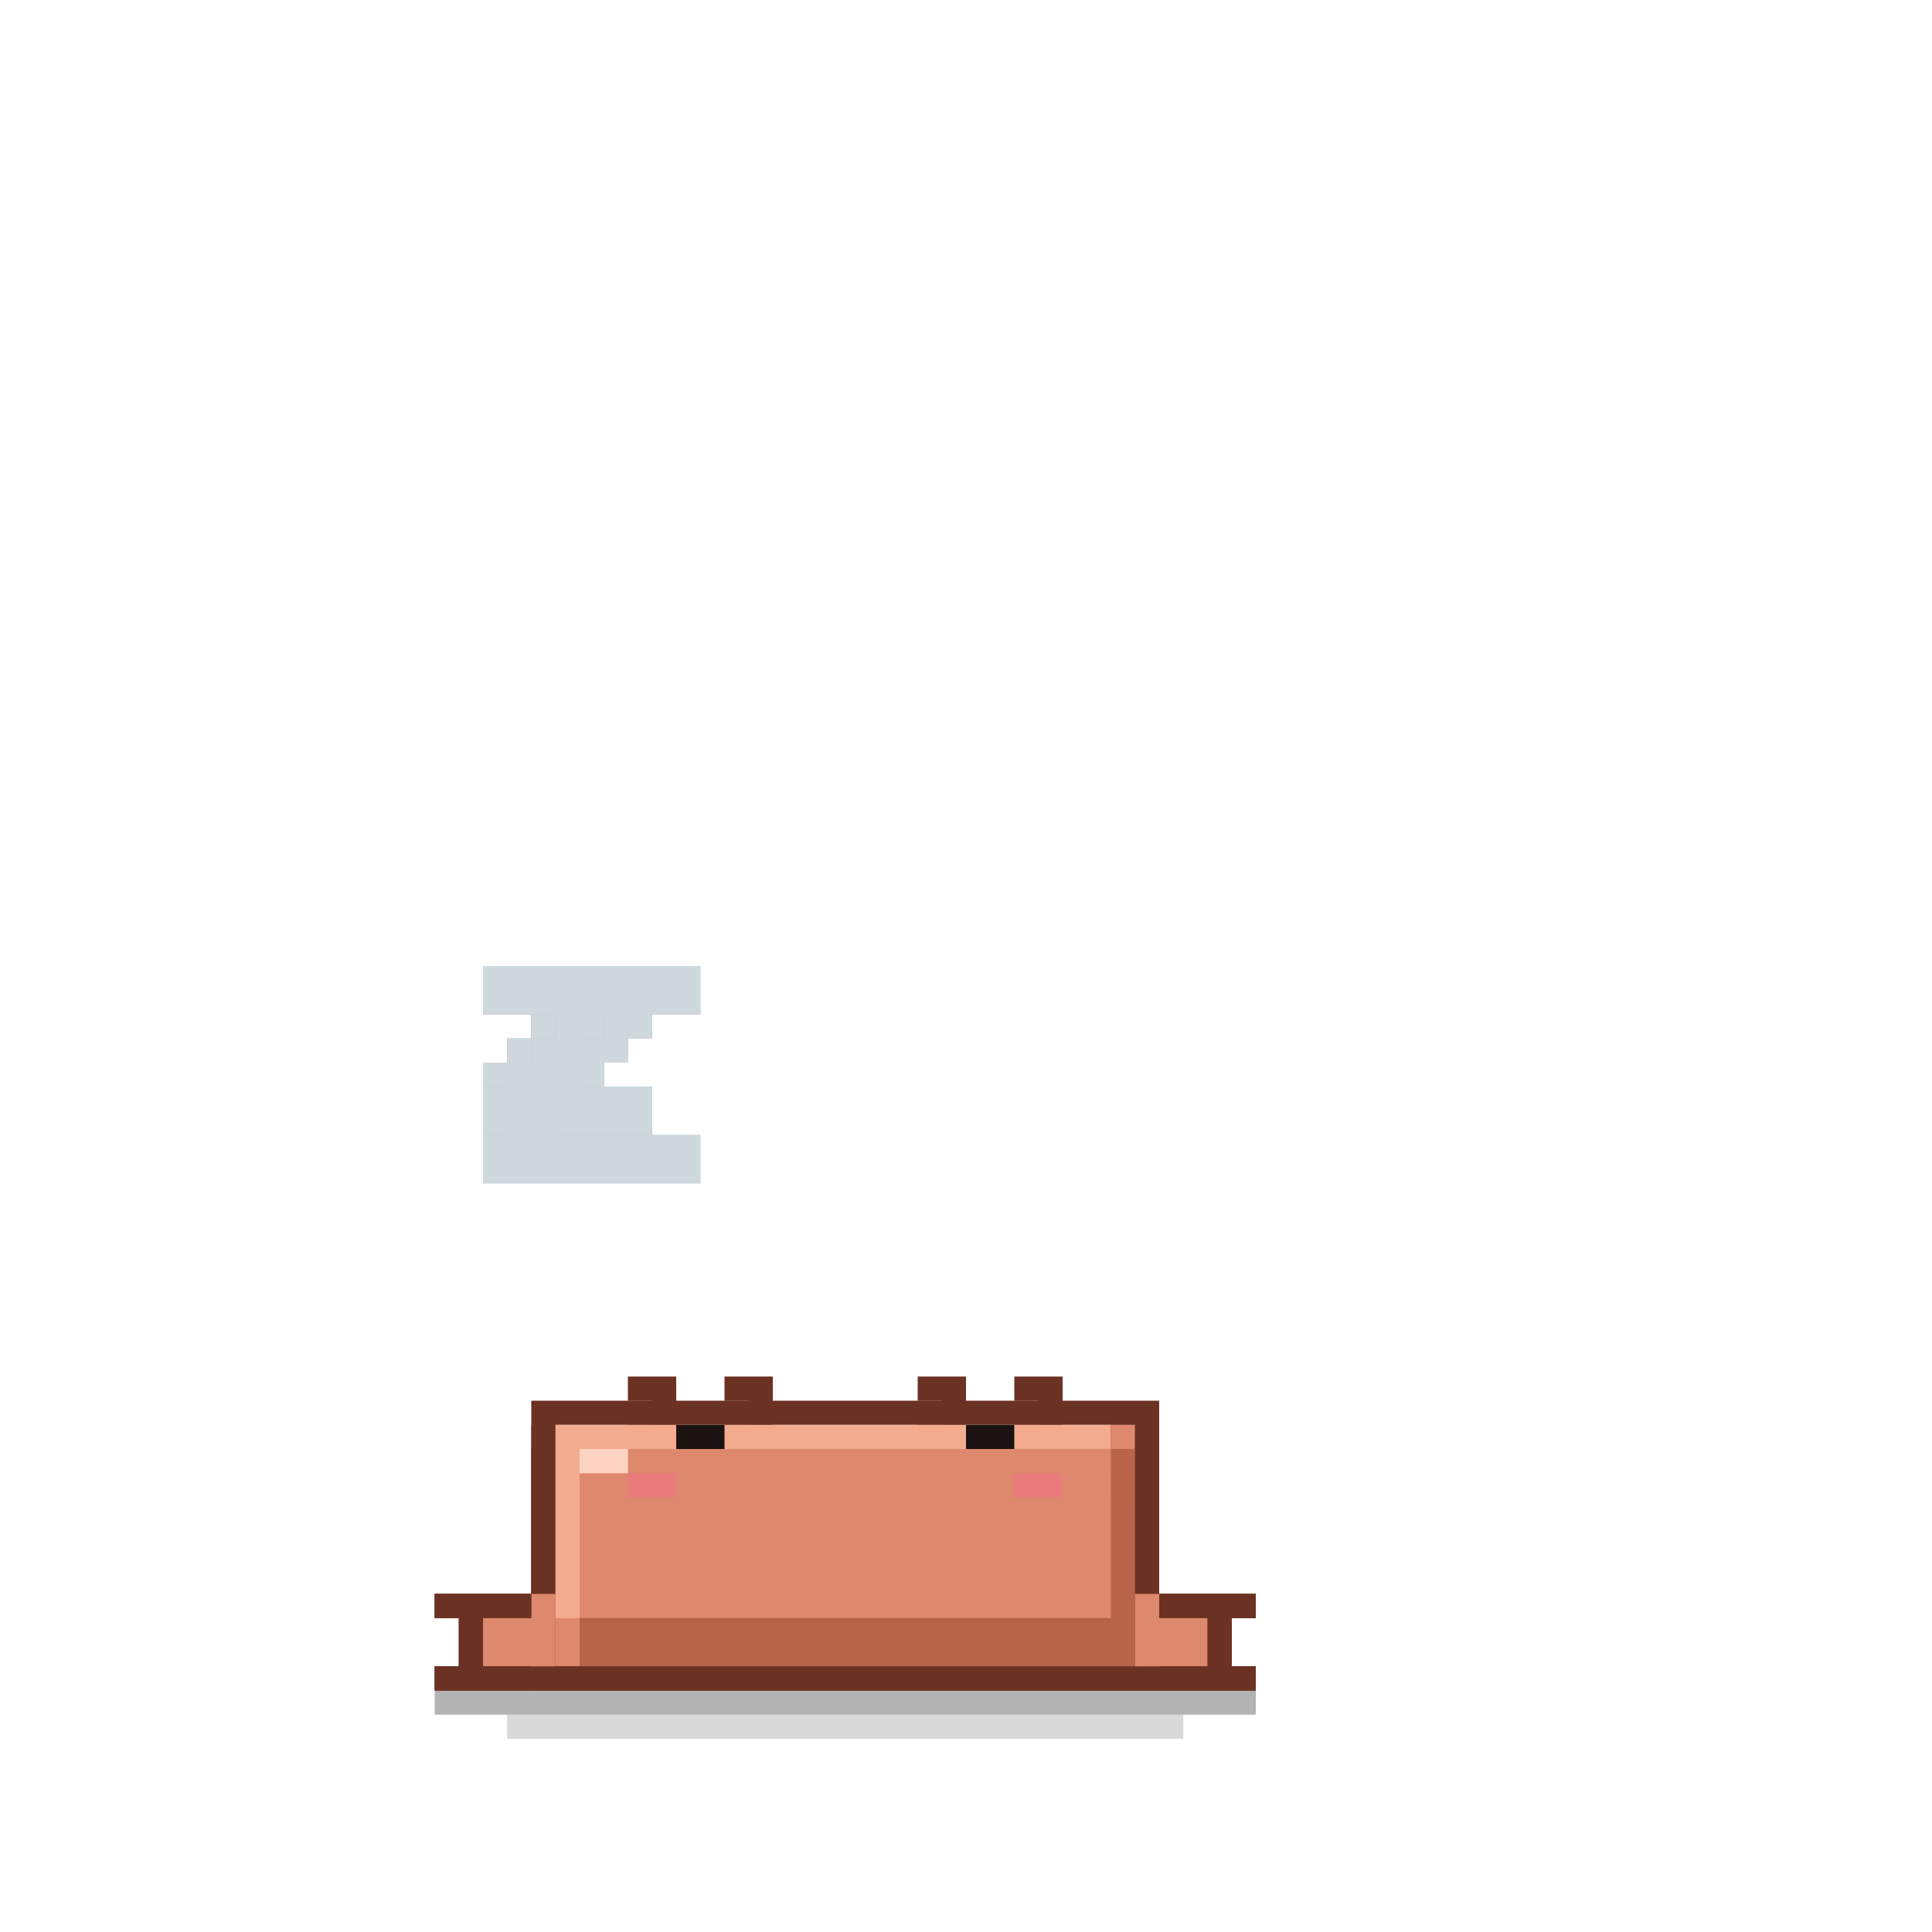
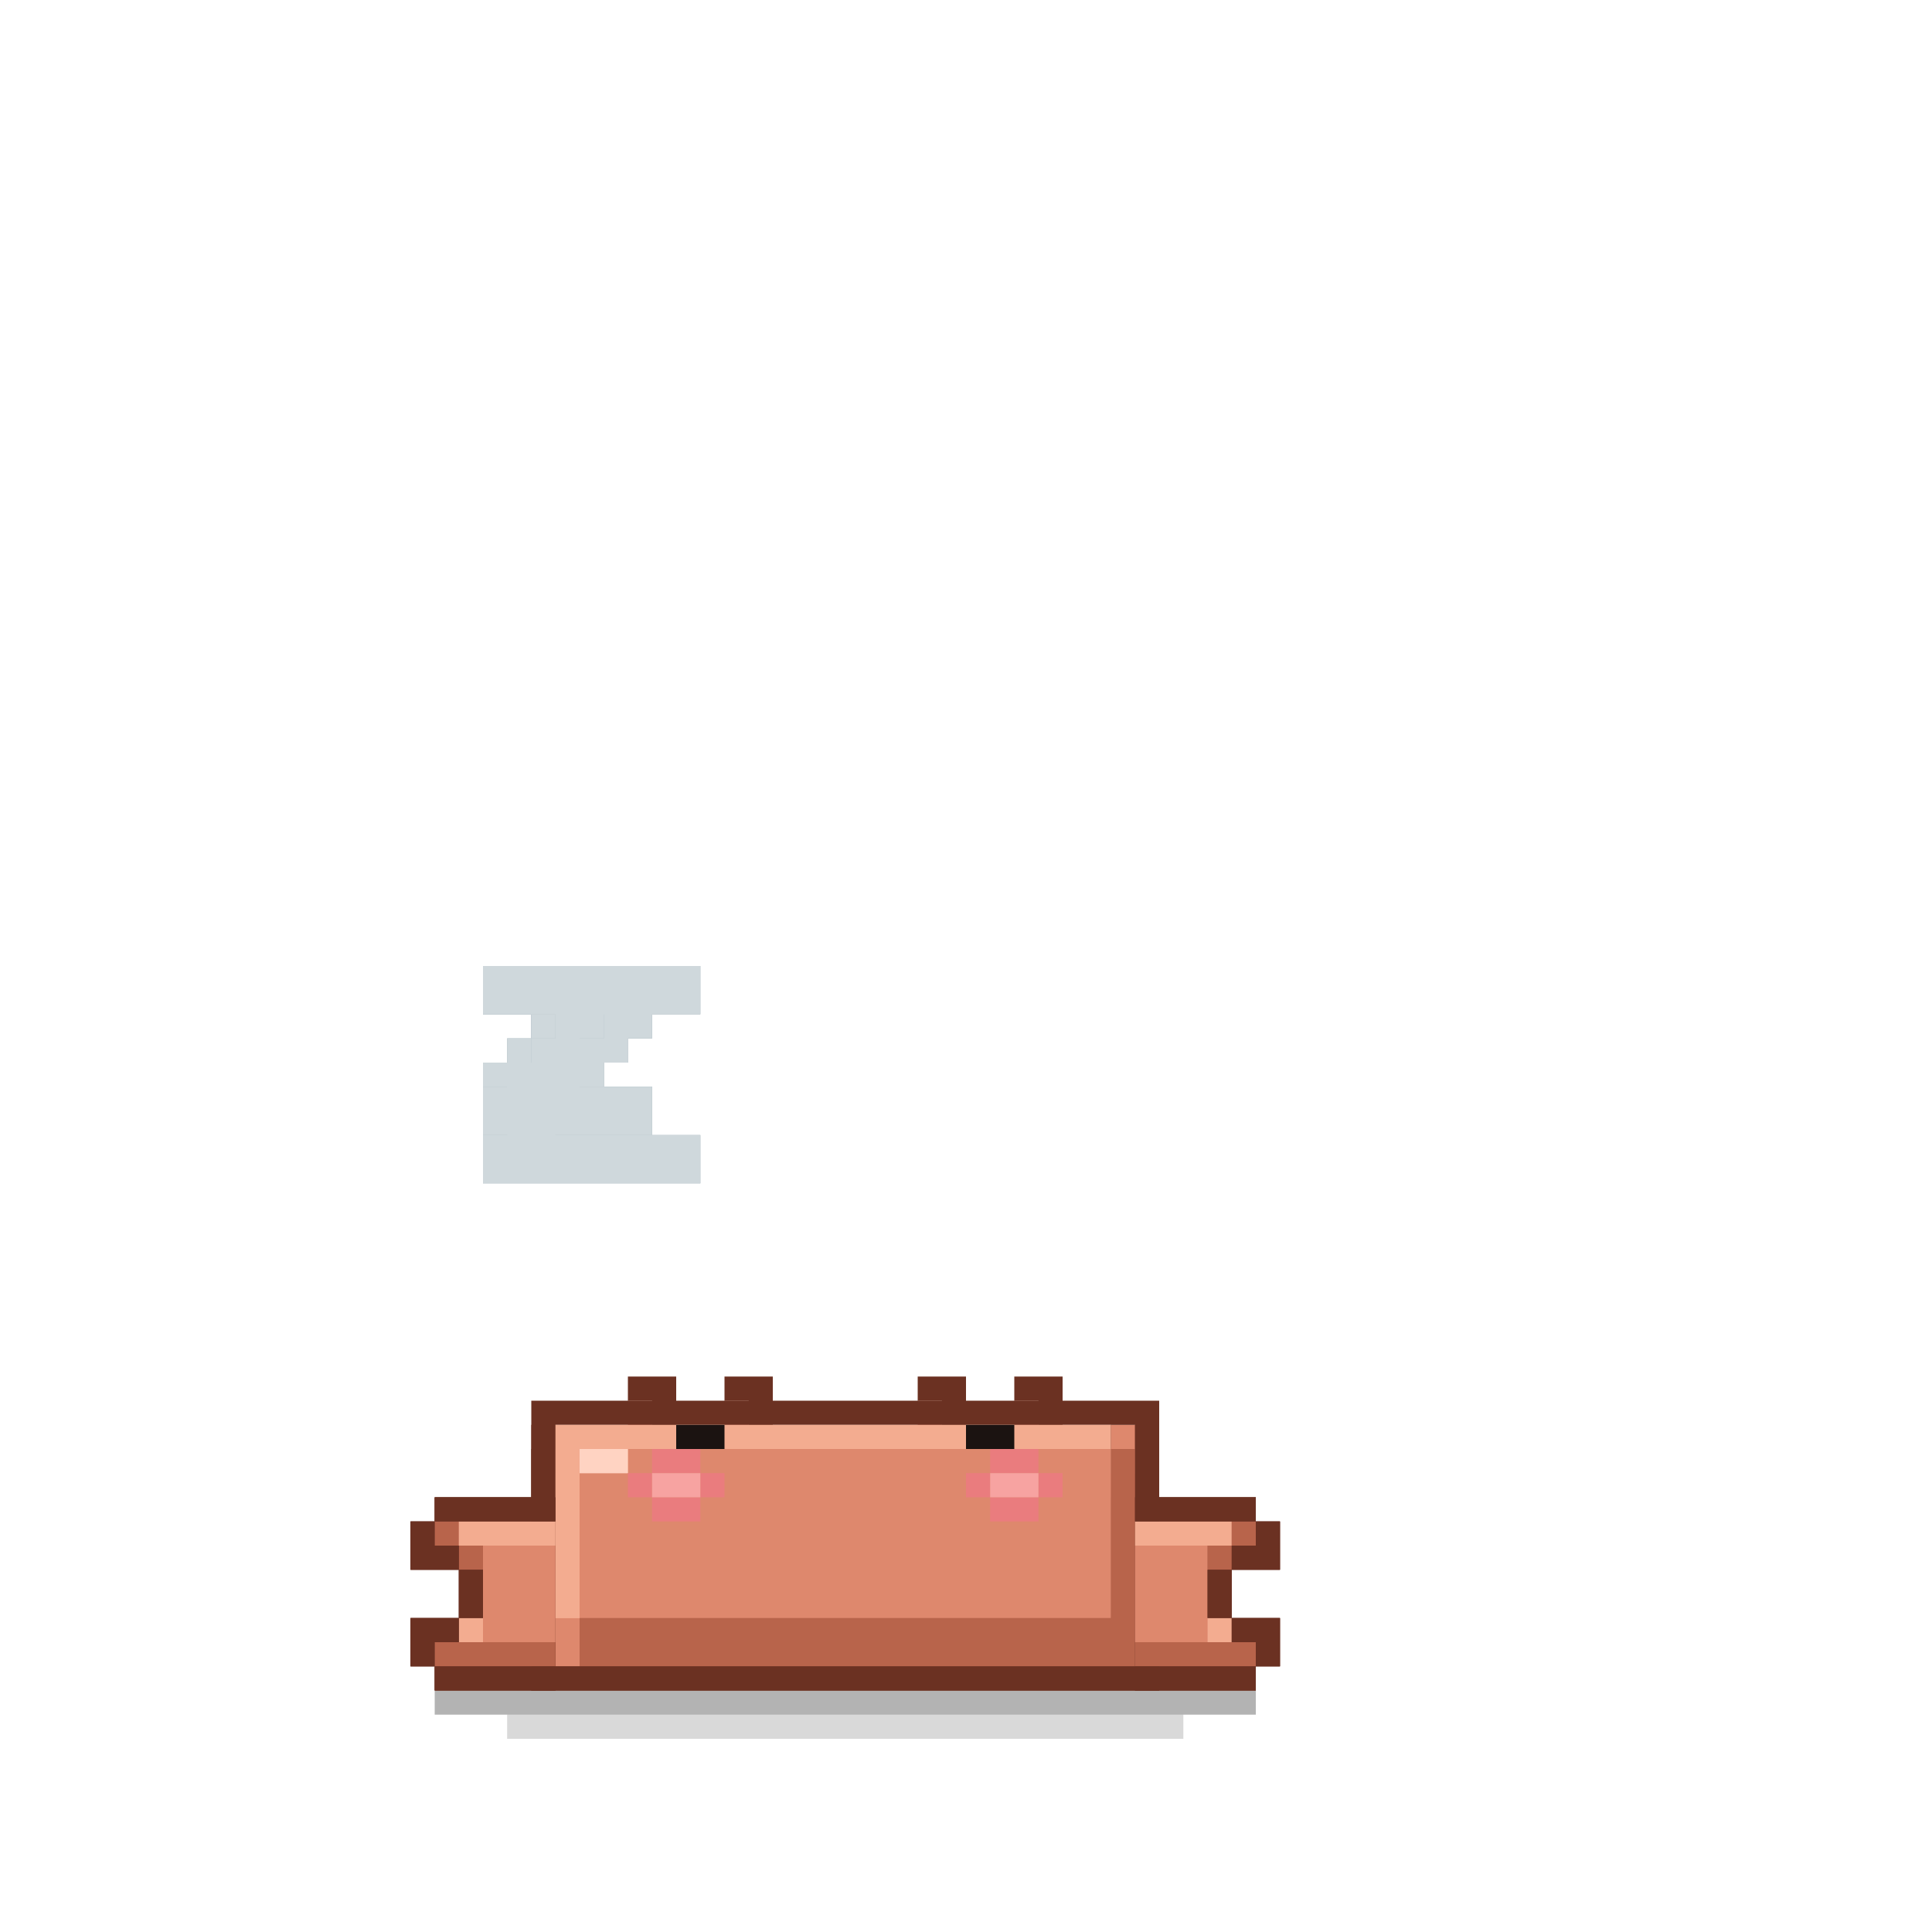
<svg xmlns="http://www.w3.org/2000/svg" viewBox="-10 -20 40 40" width="500" height="500">
  <defs>
    <style>
      .lu1 { animation: lu1 6s infinite step-end; }
      .lu2 { animation: lu2 6s infinite step-end; }
      .lu3 { animation: lu3 6s infinite step-end; }
      .lu4 { animation: lu4 6s infinite step-end; }
      .bh10 { animation: bh10 6s infinite step-end; }
      .bh11 { animation: bh11 6s infinite step-end; }
      .bh12 { animation: bh12 6s infinite step-end; }
      .sl-eyes { animation: sl-eyes 6s infinite step-end; }
      .sl-blush { animation: sl-blush 6s infinite step-end; }
      .zm0 { animation: zm0 6s infinite step-end; }
      .zo0 { animation: zo0 6s infinite step-end; }
      .zv0-5 { animation: zv0-5 6s infinite step-end; }
      .zv0-7 { animation: zv0-7 6s infinite step-end; }
      .zv0-9 { animation: zv0-9 6s infinite step-end; }
      .zm1 { animation: zm1 6s infinite step-end; }
      .zo1 { animation: zo1 6s infinite step-end; }
      .zv1-5 { animation: zv1-5 6s infinite step-end; }
      .zv1-7 { animation: zv1-7 6s infinite step-end; }
      .zm2 { animation: zm2 6s infinite step-end; }
      .zo2 { animation: zo2 6s infinite step-end; }
      .zv2-5 { animation: zv2-5 6s infinite step-end; }
      .zv2-7 { animation: zv2-7 6s infinite step-end; }
      .zv2-9 { animation: zv2-9 6s infinite step-end; }
      @keyframes lu1 {
        0% { transform: translate(0px, 0px); }
        6.944% { transform: translate(0px, -1px); }
        12.5% { transform: translate(0px, -2px); }
        20.833% { transform: translate(0px, -1px); }
        26.389% { transform: translate(0px, 0px); }
        56.944% { transform: translate(0px, -1px); }
        62.5% { transform: translate(0px, -2px); }
        70.833% { transform: translate(0px, -1px); }
        76.389% { transform: translate(0px, 0px); }
      }
      @keyframes lu2 {
        0% { transform: translate(0px, 0px); }
        6.944% { transform: translate(0px, -1px); }
        12.5% { transform: translate(0px, -2px); }
        20.833% { transform: translate(0px, -1px); }
        26.389% { transform: translate(0px, 0px); }
        56.944% { transform: translate(0px, -1px); }
        62.5% { transform: translate(0px, -2px); }
        70.833% { transform: translate(0px, -1px); }
        76.389% { transform: translate(0px, 0px); }
      }
      @keyframes lu3 {
        0% { transform: translate(0px, 0px); }
        6.944% { transform: translate(0px, -1px); }
        12.5% { transform: translate(0px, -2px); }
        20.833% { transform: translate(0px, -1px); }
        26.389% { transform: translate(0px, 0px); }
        56.944% { transform: translate(0px, -1px); }
        62.5% { transform: translate(0px, -2px); }
        70.833% { transform: translate(0px, -1px); }
        76.389% { transform: translate(0px, 0px); }
      }
      @keyframes lu4 {
        0% { transform: translate(0px, 0px); }
        6.944% { transform: translate(0px, -1px); }
        12.5% { transform: translate(0px, -2px); }
        20.833% { transform: translate(0px, -1px); }
        26.389% { transform: translate(0px, 0px); }
        56.944% { transform: translate(0px, -1px); }
        62.5% { transform: translate(0px, -2px); }
        70.833% { transform: translate(0px, -1px); }
        76.389% { transform: translate(0px, 0px); }
      }
      @keyframes bh10 {
        0% { opacity: 1; }
        6.944% { opacity: 0; }
        26.389% { opacity: 1; }
        56.944% { opacity: 0; }
        76.389% { opacity: 1; }
      }
      @keyframes bh11 {
        0% { opacity: 0; }
        6.944% { opacity: 1; }
        12.5% { opacity: 0; }
        20.833% { opacity: 1; }
        26.389% { opacity: 0; }
        56.944% { opacity: 1; }
        62.5% { opacity: 0; }
        70.833% { opacity: 1; }
        76.389% { opacity: 0; }
      }
      @keyframes bh12 {
        0% { opacity: 0; }
        12.5% { opacity: 1; }
        20.833% { opacity: 0; }
        62.5% { opacity: 1; }
        70.833% { opacity: 0; }
      }
      @keyframes sl-eyes {
        0% { transform: translate(0px, 6px); }
        6.944% { transform: translate(0px, 5px); }
        12.5% { transform: translate(0px, 4px); }
        20.833% { transform: translate(0px, 5px); }
        26.389% { transform: translate(0px, 6px); }
        56.944% { transform: translate(0px, 5px); }
        62.5% { transform: translate(0px, 4px); }
        70.833% { transform: translate(0px, 5px); }
        76.389% { transform: translate(0px, 6px); }
      }
      @keyframes sl-blush {
-         0% { transform: translate(0px, 5px); }
-         6.944% { transform: translate(0px, 4px); }
-         12.5% { transform: translate(0px, 3px); }
-         20.833% { transform: translate(0px, 4px); }
-         26.389% { transform: translate(0px, 5px); }
-         56.944% { transform: translate(0px, 4px); }
-         62.5% { transform: translate(0px, 3px); }
-         70.833% { transform: translate(0px, 4px); }
-         76.389% { transform: translate(0px, 5px); }
+         0% { transform: translate(0px, 6px); }
+         6.944% { transform: translate(0px, 5px); }
+         12.5% { transform: translate(0px, 4px); }
+         20.833% { transform: translate(0px, 5px); }
+         26.389% { transform: translate(0px, 6px); }
+         56.944% { transform: translate(0px, 5px); }
+         62.5% { transform: translate(0px, 4px); }
+         70.833% { transform: translate(0px, 5px); }
+         76.389% { transform: translate(0px, 6px); }
      }
      @keyframes zm0 {
        0% { transform: translate(0px, 0px); }
        1.389% { transform: translate(10px, 16px); }
        4.167% { transform: translate(11px, 15px); }
        9.722% { transform: translate(12px, 14px); }
        12.5% { transform: translate(13px, 13px); }
        15.278% { transform: translate(15px, 11px); }
        18.056% { transform: translate(16px, 10px); }
        20.833% { transform: translate(17px, 9px); }
        23.611% { transform: translate(18px, 8px); }
        31.944% { transform: translate(17px, 8px); }
        34.722% { transform: translate(16px, 6px); }
        37.5% { transform: translate(14px, 5px); }
        40.278% { transform: translate(12px, 3px); }
        43.056% { transform: translate(10px, 1px); }
        45.833% { transform: translate(8px, 0px); }
        54.167% { transform: translate(9px, -1px); }
        56.944% { transform: translate(11px, -3px); }
        59.722% { transform: translate(13px, -5px); }
        62.5% { transform: translate(14px, -6px); }
        65.278% { transform: translate(16px, -8px); }
        76.389% { transform: translate(15px, -9px); }
        79.167% { transform: translate(15px, -10px); }
        81.944% { transform: translate(14px, -11px); }
        84.722% { transform: translate(14px, -13px); }
        87.5% { transform: translate(13px, -14px); }
        90.278% { transform: translate(13px, -15px); }
        93.056% { transform: translate(12px, -15px); }
        95.833% { transform: translate(12px, -16px); }
      }
      @keyframes zo0 {
        0% { opacity: 0; }
        1.389% { opacity: 0.4; }
        4.167% { opacity: 0.7; }
        9.722% { opacity: 1; }
        70.833% { opacity: 0.7; }
        93.056% { opacity: 0.4; }
      }
      @keyframes zv0-5 {
        0% { opacity: 0; }
        1.389% { opacity: 1; }
        40.278% { opacity: 0; }
      }
      @keyframes zv0-7 {
        0% { opacity: 0; }
        40.278% { opacity: 1; }
        62.5% { opacity: 0; }
      }
      @keyframes zv0-9 {
        0% { opacity: 0; }
        62.5% { opacity: 1; }
      }
      @keyframes zm1 {
        0% { transform: translate(12px, -6px); }
        9.722% { transform: translate(13px, -7px); }
        12.5% { transform: translate(13px, -8px); }
        15.278% { transform: translate(14px, -9px); }
        18.056% { transform: translate(14px, -11px); }
        20.833% { transform: translate(15px, -12px); }
        23.611% { transform: translate(15px, -13px); }
        26.389% { transform: translate(16px, -13px); }
        29.167% { transform: translate(16px, -14px); }
        31.944% { transform: translate(0px, 0px); }
        34.722% { transform: translate(16px, 18px); }
        37.5% { transform: translate(16px, 17px); }
        40.278% { transform: translate(15px, 17px); }
        43.056% { transform: translate(14px, 16px); }
        45.833% { transform: translate(13px, 15px); }
        48.611% { transform: translate(12px, 13px); }
        51.389% { transform: translate(12px, 12px); }
        54.167% { transform: translate(11px, 11px); }
        56.944% { transform: translate(10px, 10px); }
        68.056% { transform: translate(12px, 8px); }
        70.833% { transform: translate(13px, 7px); }
        73.611% { transform: translate(15px, 5px); }
        76.389% { transform: translate(17px, 3px); }
        79.167% { transform: translate(18px, 2px); }
        87.5% { transform: translate(17px, 1px); }
        90.278% { transform: translate(16px, -1px); }
        93.056% { transform: translate(14px, -3px); }
        95.833% { transform: translate(13px, -4px); }
      }
      @keyframes zo1 {
        0% { opacity: 1; }
        4.167% { opacity: 0.7; }
        26.389% { opacity: 0.4; }
        31.944% { opacity: 0; }
        34.722% { opacity: 0.4; }
        37.5% { opacity: 0.7; }
        43.056% { opacity: 1; }
      }
      @keyframes zv1-5 {
        0% { opacity: 1; }
        12.5% { opacity: 0; }
        34.722% { opacity: 1; }
      }
      @keyframes zv1-7 {
        0% { opacity: 0; }
        12.5% { opacity: 1; }
        31.944% { opacity: 0; }
      }
      @keyframes zm2 {
        0% { transform: translate(17px, 6px); }
        1.389% { transform: translate(16px, 4px); }
        4.167% { transform: translate(14px, 3px); }
        6.944% { transform: translate(12px, 1px); }
        9.722% { transform: translate(10px, -1px); }
        12.5% { transform: translate(8px, -2px); }
        20.833% { transform: translate(9px, -3px); }
        23.611% { transform: translate(11px, -5px); }
        26.389% { transform: translate(13px, -7px); }
        29.167% { transform: translate(14px, -8px); }
        31.944% { transform: translate(16px, -10px); }
        43.056% { transform: translate(15px, -11px); }
        45.833% { transform: translate(14px, -12px); }
        48.611% { transform: translate(14px, -13px); }
        51.389% { transform: translate(13px, -15px); }
        54.167% { transform: translate(12px, -16px); }
        56.944% { transform: translate(11px, -17px); }
        59.722% { transform: translate(10px, -17px); }
        62.5% { transform: translate(10px, -18px); }
        65.278% { transform: translate(0px, 0px); }
        68.056% { transform: translate(12px, 14px); }
        70.833% { transform: translate(12px, 13px); }
        73.611% { transform: translate(13px, 13px); }
        76.389% { transform: translate(14px, 12px); }
        79.167% { transform: translate(15px, 11px); }
        81.944% { transform: translate(16px, 9px); }
        84.722% { transform: translate(16px, 8px); }
        87.5% { transform: translate(17px, 7px); }
        90.278% { transform: translate(18px, 6px); }
      }
      @keyframes zo2 {
        0% { opacity: 1; }
        37.5% { opacity: 0.7; }
        59.722% { opacity: 0.4; }
        65.278% { opacity: 0; }
        68.056% { opacity: 0.4; }
        70.833% { opacity: 0.7; }
        76.389% { opacity: 1; }
      }
      @keyframes zv2-5 {
        0% { opacity: 0; }
        68.056% { opacity: 1; }
        90.278% { opacity: 0; }
      }
      @keyframes zv2-7 {
        0% { opacity: 1; }
        23.611% { opacity: 0; }
        90.278% { opacity: 1; }
      }
      @keyframes zv2-9 {
        0% { opacity: 0; }
        23.611% { opacity: 1; }
        65.278% { opacity: 0; }
      }
    </style>
    <g id="shadow-wide">
      <path fill="#000000" fill-opacity="0.3" d="M-2 30h34v1h-34z" />
      <path fill="#000000" fill-opacity="0.15" d="M1 31h28v1h-28z" />
    </g>
    <g id="eyes-shut">
      <path fill="#1B1311" d="M8 19h2v1h-2zM20 19h2v1h-2z" />
    </g>
    <g id="blush">
-       <path fill="#EA7C7E" d="M6 21h2v1h-2zM22 21h2v1h-2z" />
+       <path fill="#EA7C7E" d="M7 20h2v1h-2zM21 20h2v1h-2zM6 21h1v1h-1zM9 21h1v1h-1zM20 21h1v1h-1zM23 21h1v1h-1zM7 22h2v1h-2zM21 22h2v1h-2z" />
+       <path fill="#F7A3A1" d="M7 21h2v1h-2zM21 21h2v1h-2z" />
    </g>
    <g id="torso-sploot-10">
      <path fill="#F3AC90" d="M3 21h23v1h-23zM3 22h1v5h-1z" />
      <path fill="#DE886D" d="M26 21h1v1h-1zM6 22h20v1h-20zM4 23h22v4h-22zM3 27h1v2h-1z" />
      <path fill="#6B3122" d="M2 20h26v1h-26zM2 21h1v8h-1zM27 21h1v8h-1zM2 29h26v1h-26z" />
      <path fill="#B8644B" d="M26 22h1v5h-1zM4 27h23v2h-23z" />
      <path fill="#FFD3C2" d="M4 22h2v1h-2z" />
    </g>
    <g id="arm-sploot-l-10">
-       <path fill="#DE886D" d="M2 26h1v1h-1zM0 27h3v2h-3z" />
-       <path fill="#6B3122" d="M-2 26h4v1h-4zM-1 27h1v2h-1zM-2 29h4v1h-4z" />
+       <path fill="#B8644B" d="M-2 23h1v1h-1zM-1 24h1v1h-1zM-2 28h5v1h-5z" />
+       <path fill="#DE886D" d="M0 24h3v4h-3z" />
+       <path fill="#F3AC90" d="M-1 23h4v1h-4zM-1 27h1v1h-1z" />
+       <path fill="#6B3122" d="M-2 22h5v1h-5zM-3 23h1v1h-1zM-3 24h2v1h-2zM-1 25h1v2h-1zM-3 27h2v1h-2zM-3 28h1v1h-1zM-2 29h5v1h-5z" />
    </g>
    <g id="arm-sploot-r-10">
-       <path fill="#DE886D" d="M27 26h1v1h-1zM27 27h3v2h-3z" />
-       <path fill="#6B3122" d="M28 26h4v1h-4zM30 27h1v2h-1zM28 29h4v1h-4z" />
+       <path fill="#F3AC90" d="M27 23h4v1h-4zM30 27h1v1h-1z" />
+       <path fill="#DE886D" d="M27 24h3v4h-3z" />
+       <path fill="#B8644B" d="M31 23h1v1h-1zM30 24h1v1h-1zM27 28h5v1h-5z" />
+       <path fill="#6B3122" d="M27 22h5v1h-5zM32 23h1v1h-1zM31 24h2v1h-2zM30 25h1v2h-1zM31 27h2v1h-2zM32 28h1v1h-1zM27 29h5v1h-5z" />
    </g>
    <g id="torso-sploot-11">
      <path fill="#DE886D" d="M26 20h1v1h-1zM6 21h20v1h-20zM4 22h22v5h-22zM3 27h1v2h-1z" />
      <path fill="#B8644B" d="M26 21h1v6h-1zM4 27h23v2h-23z" />
      <path fill="#F3AC90" d="M3 20h23v1h-23zM3 21h1v6h-1z" />
      <path fill="#6B3122" d="M2 19h26v1h-26zM2 20h1v9h-1zM27 20h1v9h-1zM2 29h26v1h-26z" />
      <path fill="#FFD3C2" d="M4 21h2v1h-2z" />
    </g>
    <g id="arm-sploot-l-11">
-       <path fill="#DE886D" d="M2 26h1v1h-1zM0 27h3v2h-3z" />
-       <path fill="#6B3122" d="M-2 26h4v1h-4zM-1 27h1v2h-1zM-2 29h4v1h-4z" />
+       <path fill="#B8644B" d="M-2 23h1v1h-1zM-1 24h1v1h-1zM-2 28h5v1h-5z" />
+       <path fill="#DE886D" d="M0 24h3v4h-3z" />
+       <path fill="#F3AC90" d="M-1 23h4v1h-4zM-1 27h1v1h-1z" />
+       <path fill="#6B3122" d="M-2 22h5v1h-5zM-3 23h1v1h-1zM-3 24h2v1h-2zM-1 25h1v2h-1zM-3 27h2v1h-2zM-3 28h1v1h-1zM-2 29h5v1h-5z" />
    </g>
    <g id="arm-sploot-r-11">
-       <path fill="#DE886D" d="M27 26h1v1h-1zM27 27h3v2h-3z" />
-       <path fill="#6B3122" d="M28 26h4v1h-4zM30 27h1v2h-1zM28 29h4v1h-4z" />
+       <path fill="#F3AC90" d="M27 23h4v1h-4zM30 27h1v1h-1z" />
+       <path fill="#DE886D" d="M27 24h3v4h-3z" />
+       <path fill="#B8644B" d="M31 23h1v1h-1zM30 24h1v1h-1zM27 28h5v1h-5z" />
+       <path fill="#6B3122" d="M27 22h5v1h-5zM32 23h1v1h-1zM31 24h2v1h-2zM30 25h1v2h-1zM31 27h2v1h-2zM32 28h1v1h-1zM27 29h5v1h-5z" />
    </g>
    <g id="torso-sploot-12">
      <path fill="#DE886D" d="M26 19h1v1h-1zM6 20h20v1h-20zM4 21h22v6h-22zM3 27h1v2h-1z" />
      <path fill="#B8644B" d="M26 20h1v7h-1zM4 27h23v2h-23z" />
      <path fill="#6B3122" d="M2 18h26v1h-26zM2 19h1v10h-1zM27 19h1v10h-1zM2 29h26v1h-26z" />
      <path fill="#F3AC90" d="M3 19h23v1h-23zM3 20h1v7h-1z" />
      <path fill="#FFD3C2" d="M4 20h2v1h-2z" />
    </g>
    <g id="arm-sploot-l-12">
-       <path fill="#DE886D" d="M2 26h1v1h-1zM0 27h3v2h-3z" />
-       <path fill="#6B3122" d="M-2 26h4v1h-4zM-1 27h1v2h-1zM-2 29h4v1h-4z" />
+       <path fill="#B8644B" d="M-2 23h1v1h-1zM-1 24h1v1h-1zM-2 28h5v1h-5z" />
+       <path fill="#DE886D" d="M0 24h3v4h-3z" />
+       <path fill="#F3AC90" d="M-1 23h4v1h-4zM-1 27h1v1h-1z" />
+       <path fill="#6B3122" d="M-2 22h5v1h-5zM-3 23h1v1h-1zM-3 24h2v1h-2zM-1 25h1v2h-1zM-3 27h2v1h-2zM-3 28h1v1h-1zM-2 29h5v1h-5z" />
    </g>
    <g id="arm-sploot-r-12">
-       <path fill="#DE886D" d="M27 26h1v1h-1zM27 27h3v2h-3z" />
-       <path fill="#6B3122" d="M28 26h4v1h-4zM30 27h1v2h-1zM28 29h4v1h-4z" />
+       <path fill="#F3AC90" d="M27 23h4v1h-4zM30 27h1v1h-1z" />
+       <path fill="#DE886D" d="M27 24h3v4h-3z" />
+       <path fill="#B8644B" d="M31 23h1v1h-1zM30 24h1v1h-1zM27 28h5v1h-5z" />
+       <path fill="#6B3122" d="M27 22h5v1h-5zM32 23h1v1h-1zM31 24h2v1h-2zM30 25h1v2h-1zM31 27h2v1h-2zM32 28h1v1h-1zM27 29h5v1h-5z" />
    </g>
    <g id="leg-up1">
      <path fill="#B8644B" d="M6 18h1v3h-1z" />
      <path fill="#6B3122" d="M6 17h2v1h-2zM7 18h1v3h-1z" />
    </g>
    <g id="leg-up2">
      <path fill="#B8644B" d="M10 18h1v3h-1z" />
      <path fill="#6B3122" d="M10 17h2v1h-2zM11 18h1v3h-1z" />
    </g>
    <g id="leg-up3">
      <path fill="#B8644B" d="M18 18h1v3h-1z" />
      <path fill="#6B3122" d="M18 17h2v1h-2zM19 18h1v3h-1z" />
    </g>
    <g id="leg-up4">
      <path fill="#B8644B" d="M22 18h1v3h-1z" />
      <path fill="#6B3122" d="M22 17h2v1h-2zM23 18h1v3h-1z" />
    </g>
    <g id="z0-5">
      <path fill="#90A4AE" d="M0 0h5v1h-5zM3 1h1v1h-1zM2 2h1v1h-1zM1 3h1v1h-1zM0 4h5v1h-5z" />
    </g>
    <g id="z0-7">
      <path fill="#90A4AE" d="M0 0h7v2h-7zM3 2h2v1h-2zM2 3h2v1h-2zM1 4h2v1h-2zM0 5h7v2h-7z" />
    </g>
    <g id="z0-9">
      <path fill="#90A4AE" d="M0 0h9v2h-9zM5 2h2v1h-2zM4 3h2v1h-2zM3 4h2v1h-2zM2 5h2v1h-2zM1 6h2v1h-2zM0 7h9v2h-9z" />
    </g>
    <g id="z1-5">
      <path fill="#B0BEC5" d="M0 0h5v1h-5zM3 1h1v1h-1zM2 2h1v1h-1zM1 3h1v1h-1zM0 4h5v1h-5z" />
    </g>
    <g id="z1-7">
      <path fill="#B0BEC5" d="M0 0h7v2h-7zM3 2h2v1h-2zM2 3h2v1h-2zM1 4h2v1h-2zM0 5h7v2h-7z" />
    </g>
    <g id="z2-5">
      <path fill="#CFD8DC" d="M0 0h5v1h-5zM3 1h1v1h-1zM2 2h1v1h-1zM1 3h1v1h-1zM0 4h5v1h-5z" />
    </g>
    <g id="z2-7">
      <path fill="#CFD8DC" d="M0 0h7v2h-7zM3 2h2v1h-2zM2 3h2v1h-2zM1 4h2v1h-2zM0 5h7v2h-7z" />
    </g>
    <g id="z2-9">
      <path fill="#CFD8DC" d="M0 0h9v2h-9zM5 2h2v1h-2zM4 3h2v1h-2zM3 4h2v1h-2zM2 5h2v1h-2zM1 6h2v1h-2zM0 7h9v2h-9z" />
    </g>
  </defs>
  <g transform="scale(.5)">
    <use href="#shadow-wide" />
    <g class="lu1">
      <use href="#leg-up1" />
    </g>
    <g class="lu2">
      <use href="#leg-up2" />
    </g>
    <g class="lu3">
      <use href="#leg-up3" />
    </g>
    <g class="lu4">
      <use href="#leg-up4" />
    </g>
    <g class="bh10">
      <use href="#torso-sploot-10" />
      <use href="#arm-sploot-l-10" />
      <use href="#arm-sploot-r-10" />
    </g>
    <g class="bh11">
      <use href="#torso-sploot-11" />
      <use href="#arm-sploot-l-11" />
      <use href="#arm-sploot-r-11" />
    </g>
    <g class="bh12">
      <use href="#torso-sploot-12" />
      <use href="#arm-sploot-l-12" />
      <use href="#arm-sploot-r-12" />
    </g>
    <g class="sl-eyes">
      <use href="#eyes-shut" />
    </g>
    <g class="sl-blush">
      <use href="#blush" />
    </g>
    <g class="zo0">
      <g class="zm0">
        <g class="zv0-5">
          <use href="#z0-5" />
        </g>
        <g class="zv0-7">
          <use href="#z0-7" />
        </g>
        <g class="zv0-9">
          <use href="#z0-9" />
        </g>
      </g>
    </g>
    <g class="zo1">
      <g class="zm1">
        <g class="zv1-5">
          <use href="#z1-5" />
        </g>
        <g class="zv1-7">
          <use href="#z1-7" />
        </g>
      </g>
    </g>
    <g class="zo2">
      <g class="zm2">
        <g class="zv2-5">
          <use href="#z2-5" />
        </g>
        <g class="zv2-7">
          <use href="#z2-7" />
        </g>
        <g class="zv2-9">
          <use href="#z2-9" />
        </g>
      </g>
    </g>
  </g>
</svg>
